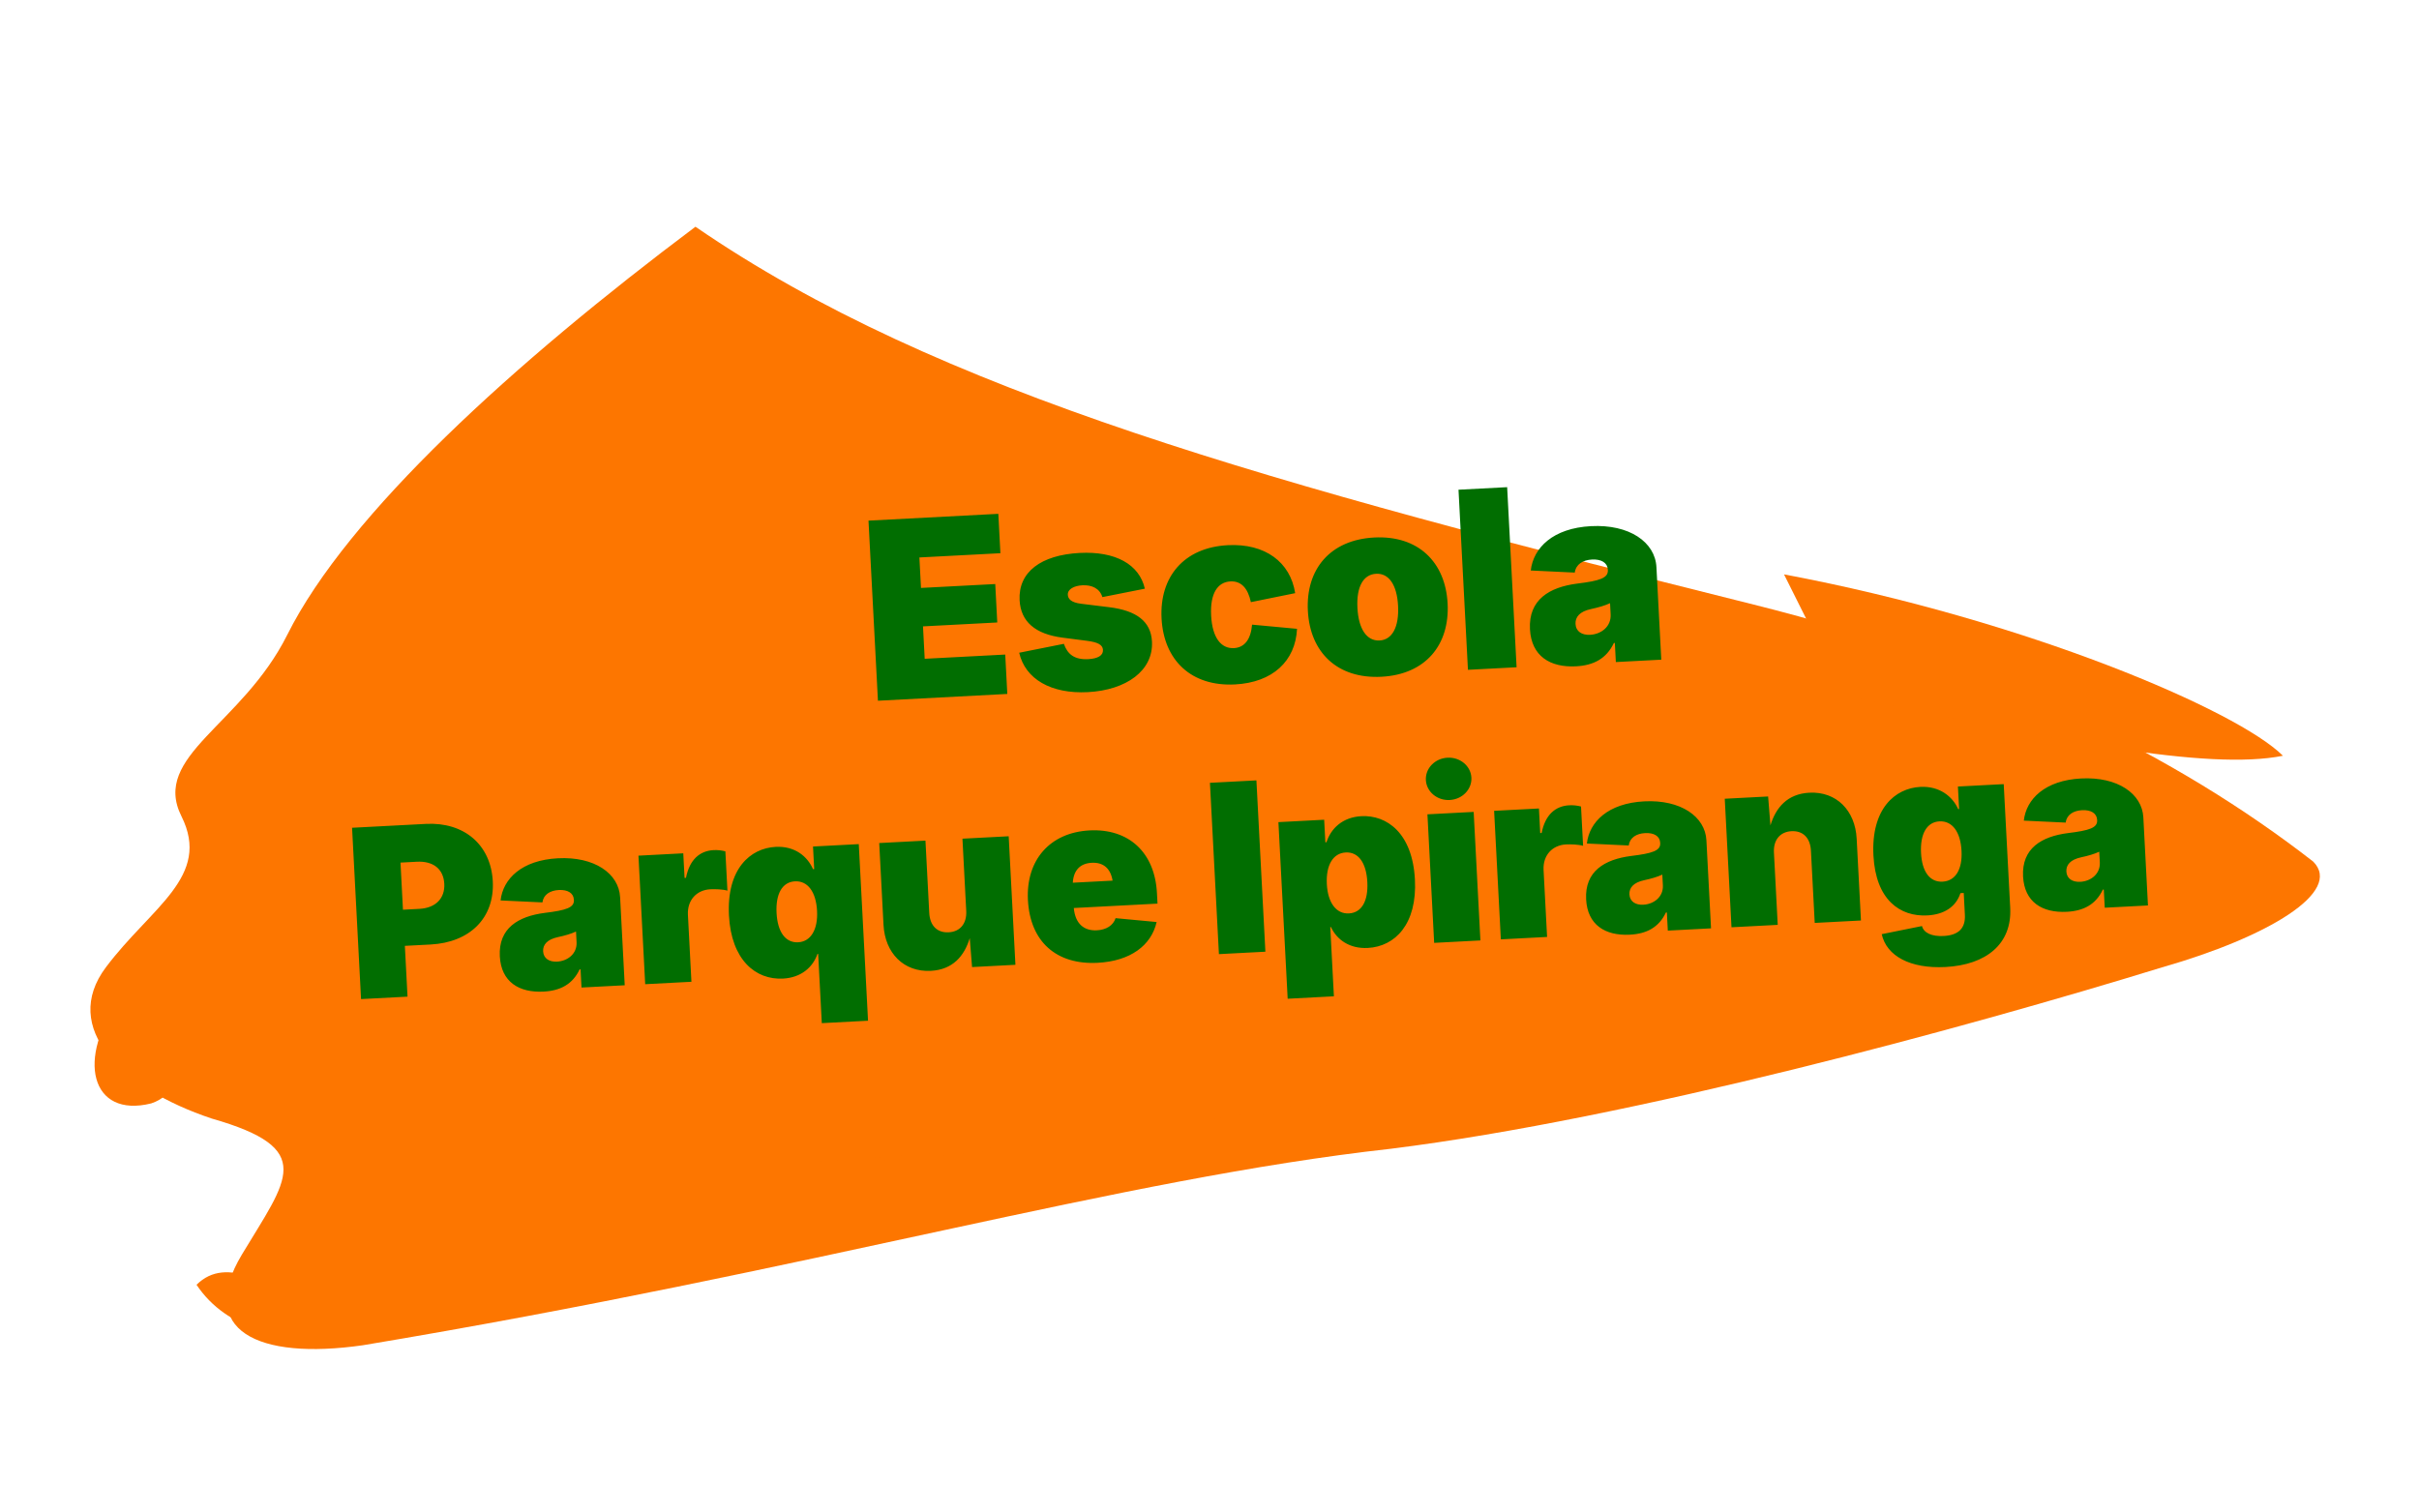
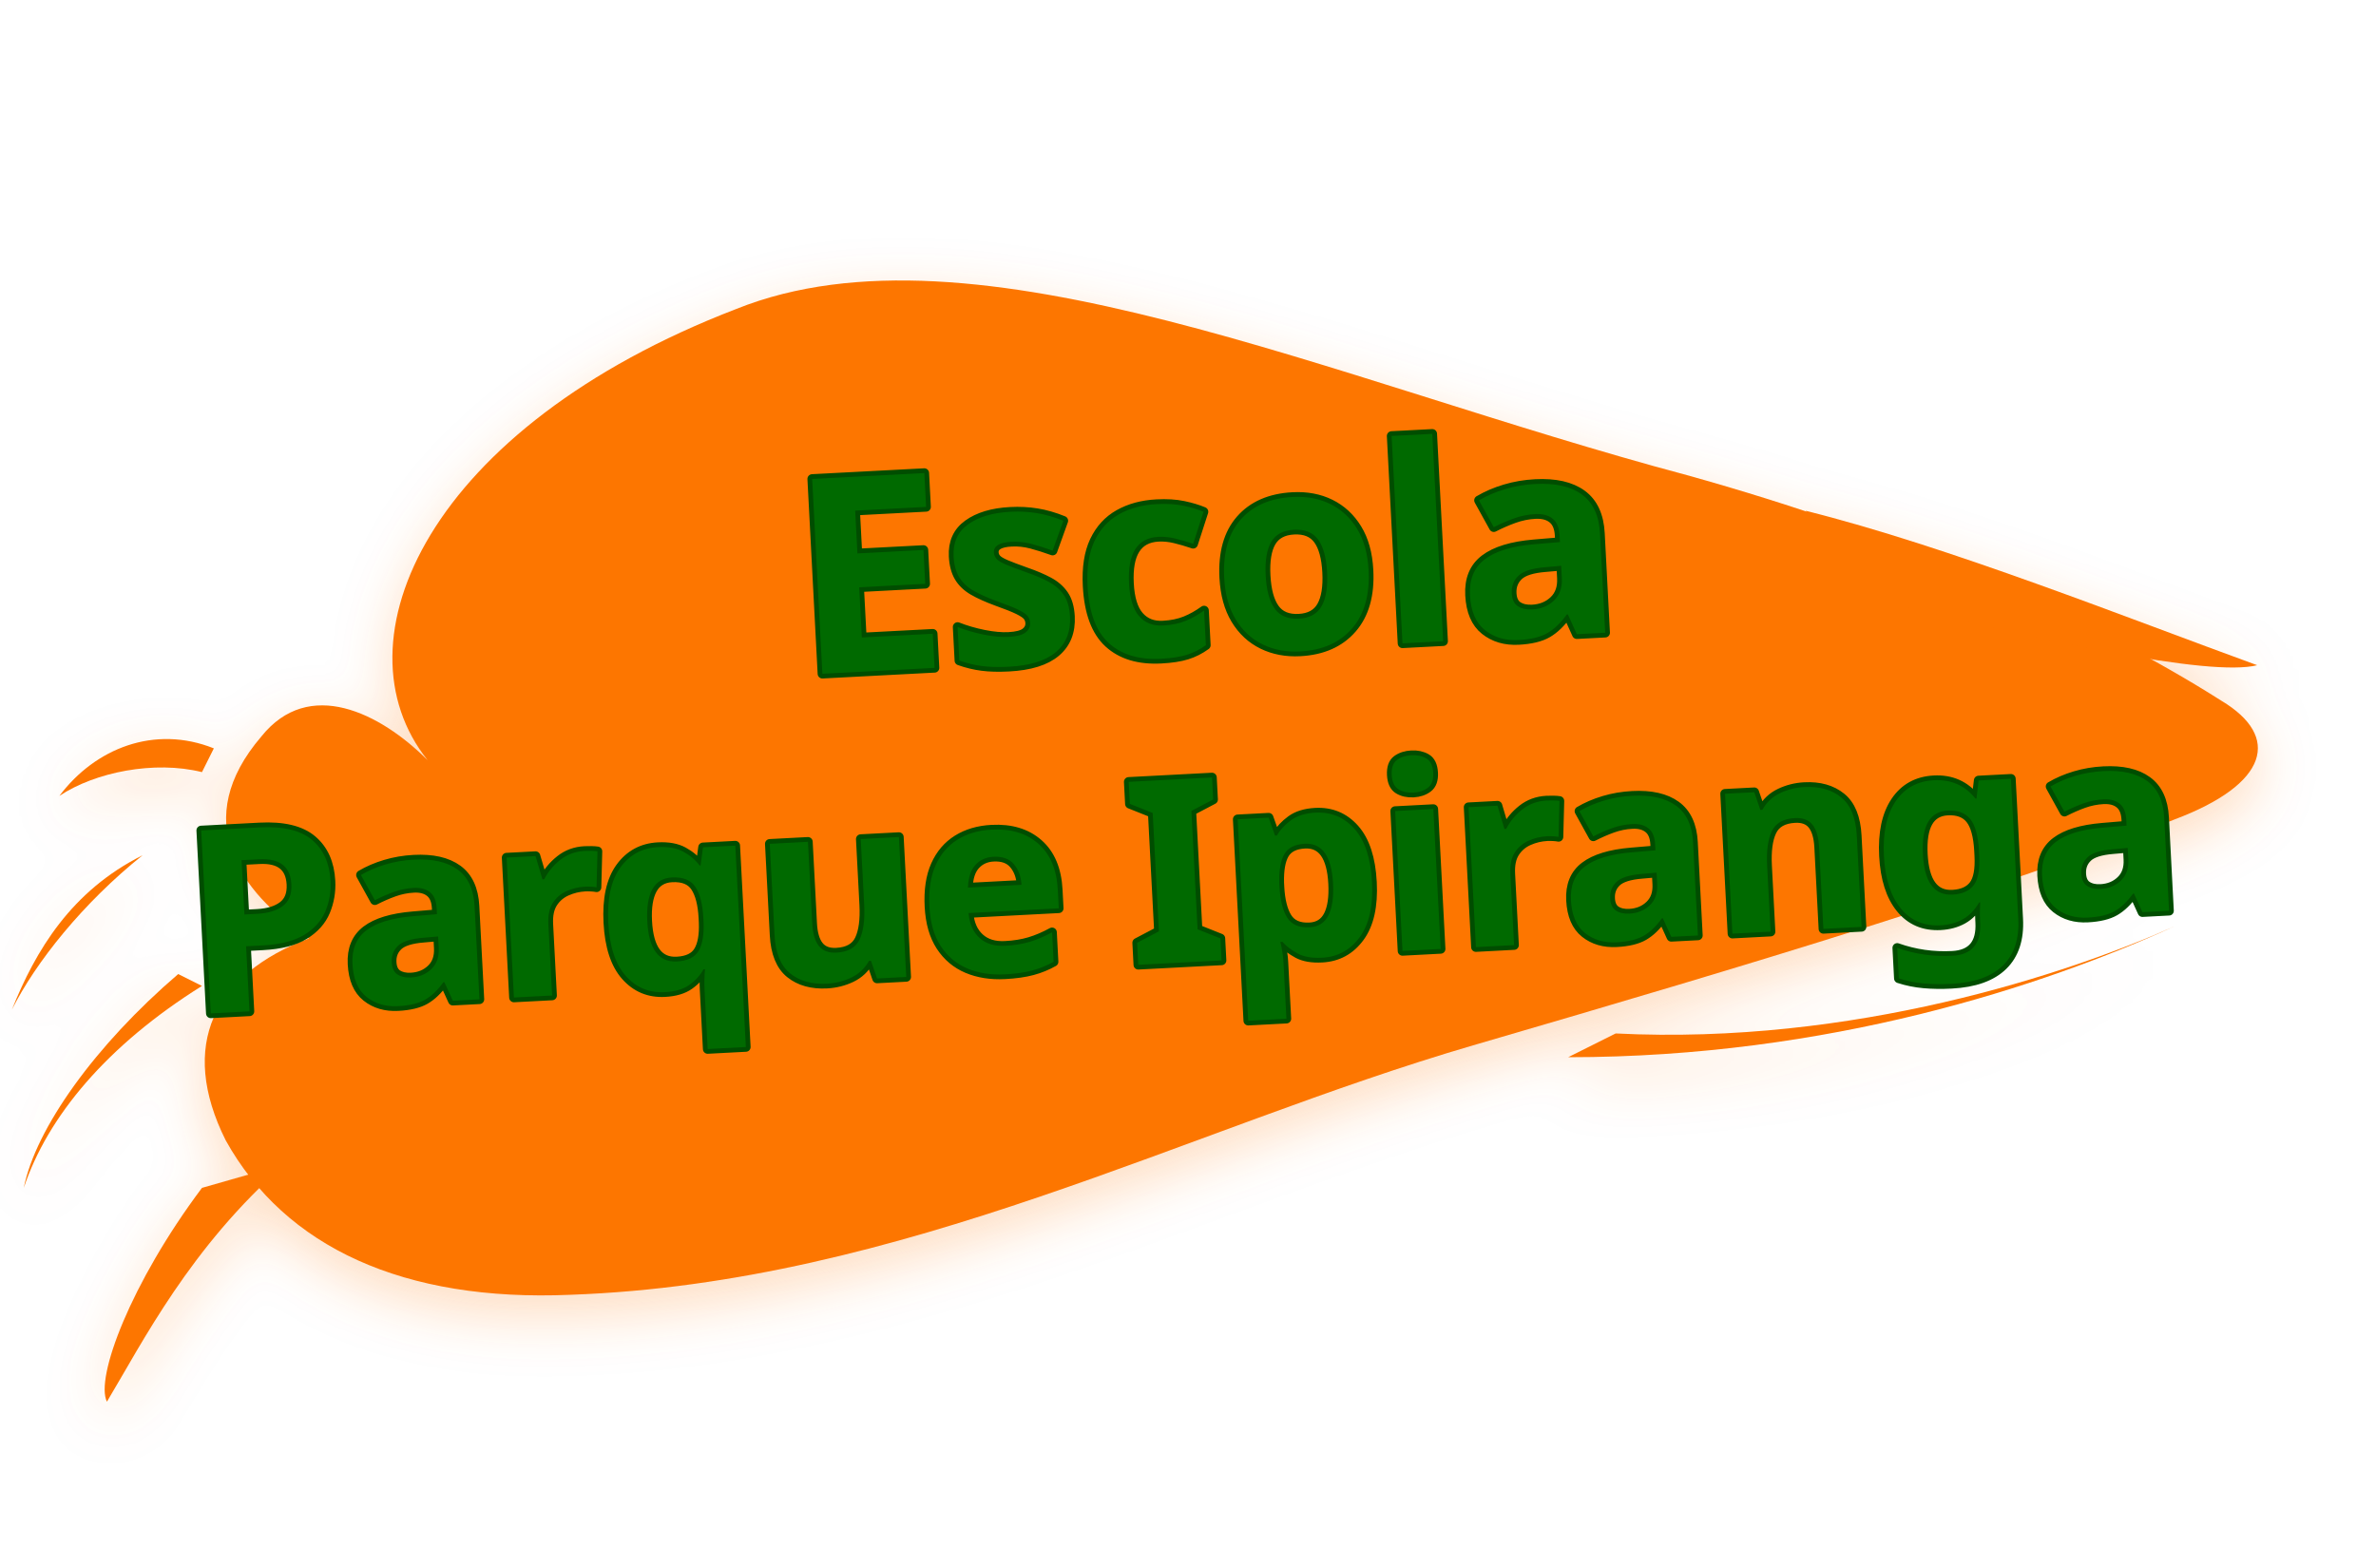
- <svg xmlns="http://www.w3.org/2000/svg" viewBox="0 0 800 500" width="800" height="500">
+ <svg xmlns="http://www.w3.org/2000/svg" viewBox="0 0 1000 660" width="1000" height="660" fill="none">
  <defs>
-     <filter id="shadow" x="-5%" y="-5%" width="110%" height="110%">
-       <feDropShadow dx="2" dy="4" stdDeviation="3" flood-opacity="0.15" />
+     <filter id="subtle-glow" x="-10%" y="-10%" width="120%" height="120%">
+       <feDropShadow dx="0" dy="8" stdDeviation="12" flood-color="#FD7600" flood-opacity="0.25" />
    </filter>
  </defs>
-   <path d="M 230 75             C 310 130, 420 160, 580 200             C 660 220, 720 250, 765 285             C 775 295, 750 310, 715 320             C 650 340, 540 370, 460 380             C 370 390, 270 420, 120 445             C 85 450, 65 440, 80 415             C 95 390, 105 380, 70 370             C 40 360, 20 340, 35 320             C 50 300, 70 290, 60 270             C 50 250, 80 240, 95 210             C 115 170, 170 120, 230 75 Z" fill="#FD7600" />
-   <path d="M 590 190 C 670 205, 740 235, 755 250 C 730 255, 680 245, 610 230 Z" fill="#FD7600" />
-   <path d="M 260 385 C 340 380, 430 370, 490 355 C 430 365, 330 385, 260 385 Z" fill="#FD7600" />
-   <path d="M 40 330 C 25 350, 30 370, 50 365 C 65 360, 55 340, 40 330 Z" fill="#FD7600" />
-   <path d="M 65 425 C 75 440, 95 445, 105 435 C 90 425, 75 415, 65 425 Z" fill="#FD7600" />
-   <g fill="#016E01" text-anchor="middle" font-family="'Outfit', 'Plus Jakarta Sans', system-ui, -apple-system, sans-serif" font-weight="900">
-     <text x="420" y="225" font-size="82" letter-spacing="-1px" transform="rotate(-3 420 225)">Escola</text>
-     <text x="415" y="315" font-size="78" letter-spacing="-1px" transform="rotate(-3 415 315)">Parque Ipiranga</text>
+   <g filter="url(#subtle-glow)">
+     <path d="M 180 320              C 140 270, 180 180, 310 130              C 410 90, 560 160, 710 200              C 800 225, 880 260, 935 295              C 960 310, 955 330, 915 345              C 840 375, 740 405, 620 440              C 500 475, 380 540, 240 545              C 170 548, 120 525, 95 480              C 75 440, 90 410, 130 395              C 100 375, 80 345, 110 310              C 130 285, 160 300, 180 320 Z" fill="#FD7600" />
+     <path d="M 760 215               C 820 230, 895 260, 950 280               C 930 285, 860 270, 780 250 Z" fill="#FD7600" />
+     <path d="M 680 435               C 780 440, 870 410, 915 390               C 860 415, 770 445, 660 445 Z" fill="#FD7600" />
+     <path d="M 120 490               C 80 525, 60 565, 45 590               C 40 580, 55 540, 85 500 Z" fill="#FD7600" />
+     <path d="M 85 415               C 45 440, 20 470, 10 500               C 15 475, 40 440, 75 410 Z" fill="#FD7600" />
+     <path d="M 60 360               C 30 375, 15 400, 5 425               C 15 405, 35 380, 60 360 Z" fill="#FD7600" />
+     <path d="M 90 315               C 65 305, 40 315, 25 335               C 40 325, 65 320, 85 325 Z" fill="#FD7600" />
+   </g>
+   <g fill="#006A00" text-anchor="middle" font-family="'Outfit', 'Plus Jakarta Sans', 'Segoe UI', system-ui, -apple-system, sans-serif" font-weight="900">
+     <text x="510" y="275" font-size="115" letter-spacing="-1.5px" transform="rotate(-3 510 275)" style="paint-order: stroke fill; stroke: #004D00; stroke-width: 4px; stroke-linejoin: round;">
+       Escola
+     </text>
+     <text x="500" y="405" font-size="108" letter-spacing="-2px" transform="rotate(-3 500 405)" style="paint-order: stroke fill; stroke: #004D00; stroke-width: 4px; stroke-linejoin: round;">
+       Parque Ipiranga
+     </text>
  </g>
</svg>
